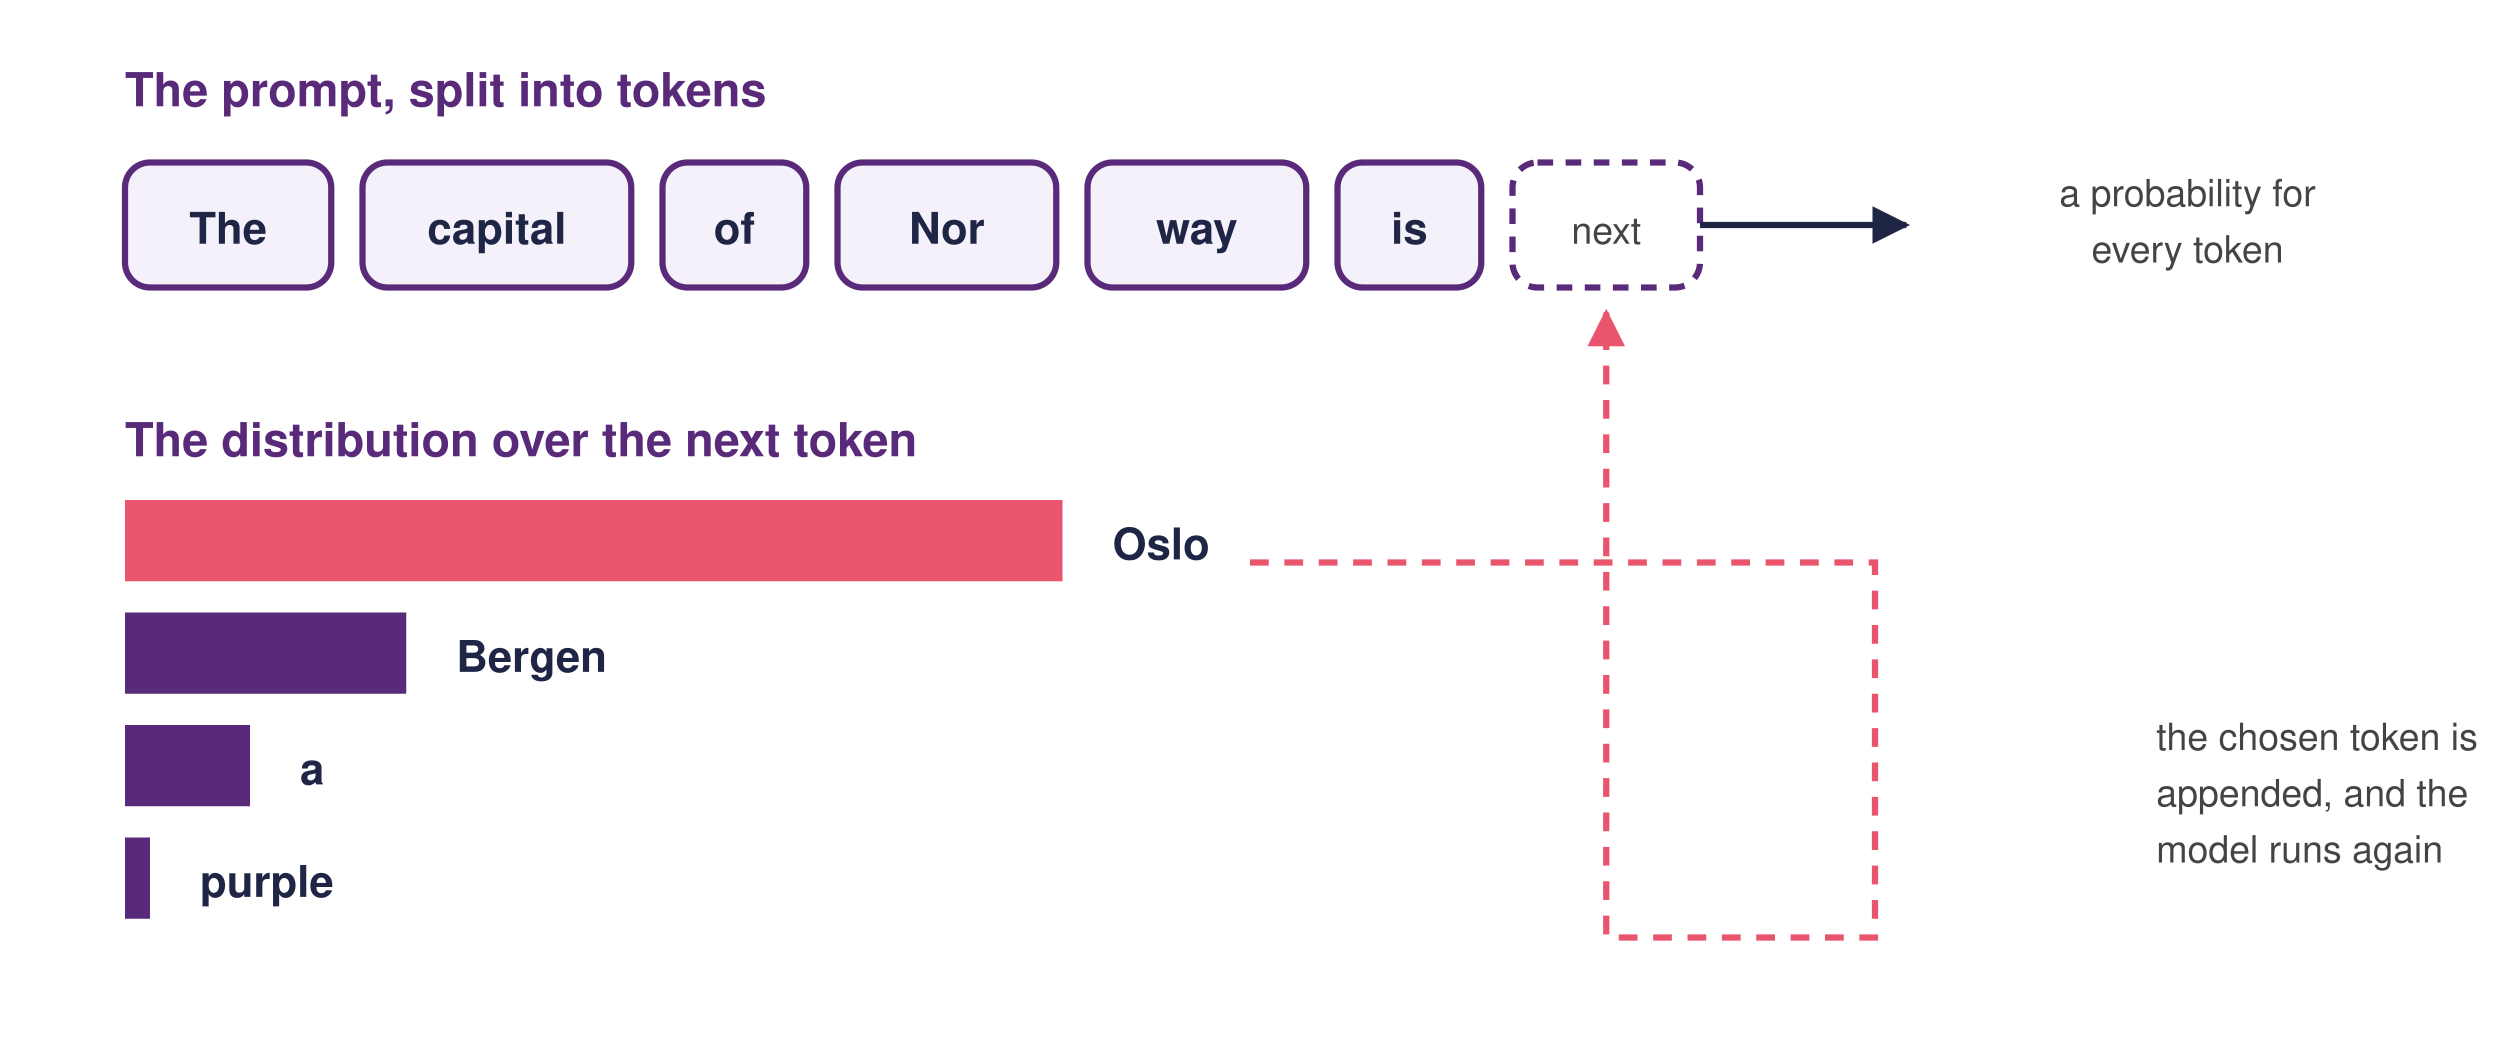
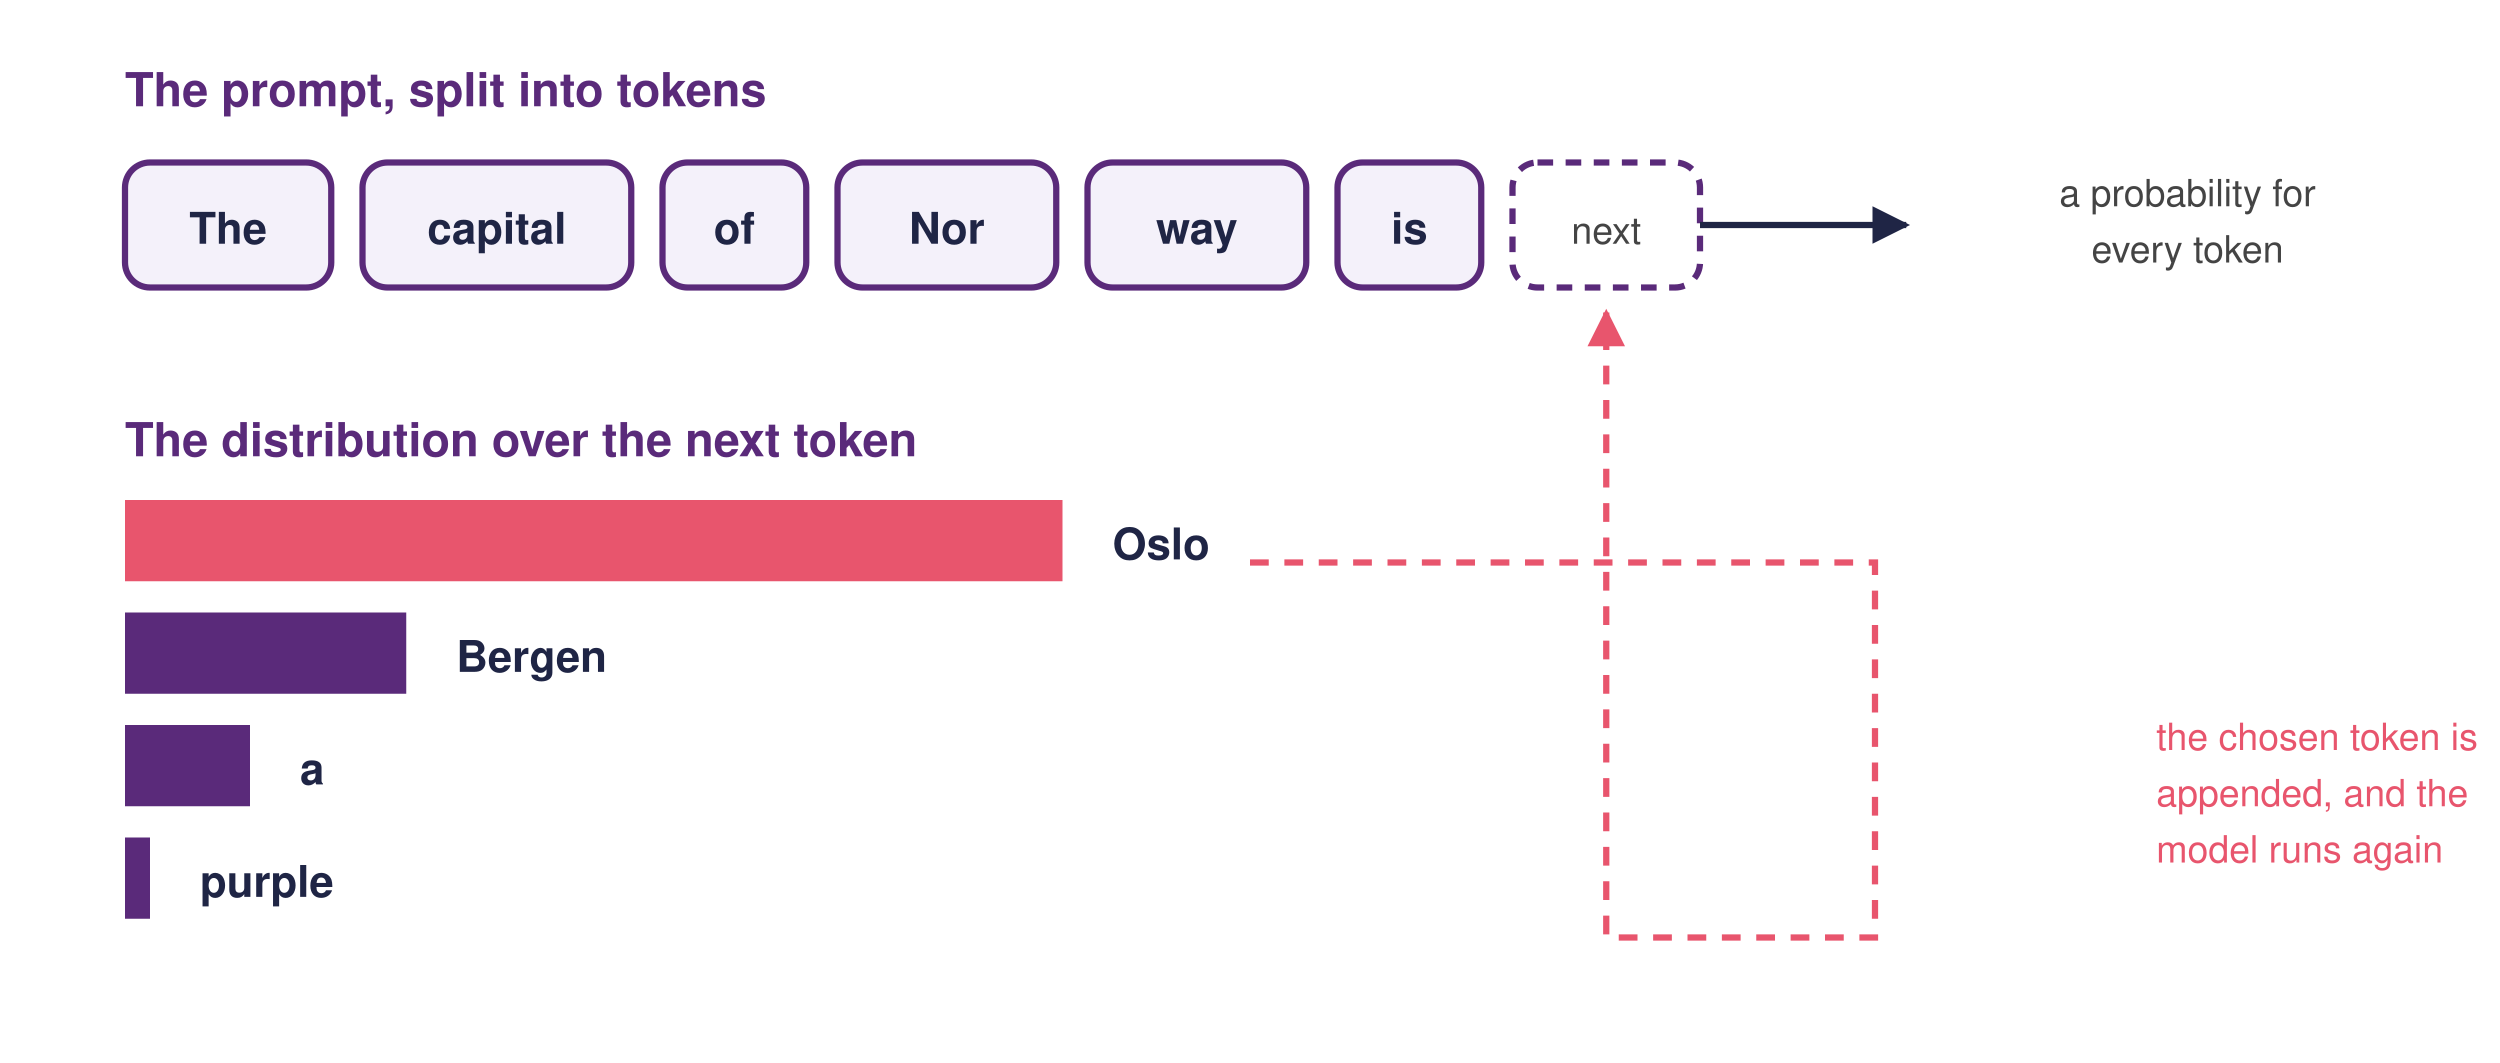
<svg xmlns="http://www.w3.org/2000/svg" viewBox="0 0 800 340" role="img" aria-label="A prompt split into tokens, a probability distribution over the next token, and the chosen token appended to the prompt">
  <style>
    .tok { fill: #f4f1fa; stroke: #5a2a7a; stroke-width: 2; rx: 8; ry: 8; }
    .slot { fill: none; stroke: #5a2a7a; stroke-width: 2; stroke-dasharray: 5 4; rx: 8; ry: 8; }
    .bar { fill: #5a2a7a; }
    .bar-hi { fill: #e8556d; }
    .label { font: 600 14px Helvetica, Arial, sans-serif; fill: #1f2545; }
    .small { font: 500 12px Helvetica, Arial, sans-serif; fill: #444; }
    .head { font: 700 15px Helvetica, Arial, sans-serif; fill: #5a2a7a; }
    .arrow { fill: none; stroke: #1f2545; stroke-width: 2; marker-end: url(#a); }
    .back { fill: none; stroke: #e8556d; stroke-width: 2; stroke-dasharray: 6 5; marker-end: url(#a2); }
  </style>
  <defs>
    <marker id="a" viewBox="0 0 10 10" refX="9" refY="5" markerWidth="6" markerHeight="6" orient="auto-start-reverse">
      <path d="M 0 0 L 10 5 L 0 10 z" fill="#1f2545" />
    </marker>
    <marker id="a2" viewBox="0 0 10 10" refX="9" refY="5" markerWidth="6" markerHeight="6" orient="auto-start-reverse">
      <path d="M 0 0 L 10 5 L 0 10 z" fill="#e8556d" />
    </marker>
  </defs>
  <text class="head" x="40" y="34">The prompt, split into tokens</text>
  <rect class="tok" x="40" y="52" width="66" height="40" />
  <text class="label" x="73" y="78" text-anchor="middle">The</text>
  <rect class="tok" x="116" y="52" width="86" height="40" />
  <text class="label" x="159" y="78" text-anchor="middle">capital</text>
  <rect class="tok" x="212" y="52" width="46" height="40" />
  <text class="label" x="235" y="78" text-anchor="middle">of</text>
  <rect class="tok" x="268" y="52" width="70" height="40" />
  <text class="label" x="303" y="78" text-anchor="middle">Nor</text>
  <rect class="tok" x="348" y="52" width="70" height="40" />
  <text class="label" x="383" y="78" text-anchor="middle">way</text>
  <rect class="tok" x="428" y="52" width="46" height="40" />
  <text class="label" x="451" y="78" text-anchor="middle">is</text>
  <rect class="slot" x="484" y="52" width="60" height="40" />
  <text class="small" x="514" y="78" text-anchor="middle">next</text>
  <path class="arrow" d="M 544 72 L 610 72" />
  <text class="small" x="700" y="66" text-anchor="middle">a probability for</text>
  <text class="small" x="700" y="84" text-anchor="middle">every token</text>
  <text class="head" x="40" y="146">The distribution over the next token</text>
  <rect class="bar-hi" x="40" y="160" width="300" height="26" />
  <text class="label" x="356" y="179">Oslo</text>
  <rect class="bar" x="40" y="196" width="90" height="26" />
  <text class="label" x="146" y="215">Bergen</text>
  <rect class="bar" x="40" y="232" width="40" height="26" />
  <text class="label" x="96" y="251">a</text>
  <rect class="bar" x="40" y="268" width="8" height="26" />
  <text class="label" x="64" y="287">purple</text>
  <path class="back" d="M 400 180 L 600 180 L 600 300 L 514 300 L 514 100" />
-   <text class="small" x="690" y="240" fill="#e8556d">the chosen token is</text>
-   <text class="small" x="690" y="258" fill="#e8556d">appended, and the</text>
-   <text class="small" x="690" y="276" fill="#e8556d">model runs again</text>
+   <text class="small" x="690" y="240" style="fill:#e8556d">the chosen token is</text>
+   <text class="small" x="690" y="258" style="fill:#e8556d">appended, and the</text>
+   <text class="small" x="690" y="276" style="fill:#e8556d">model runs again</text>
</svg>
